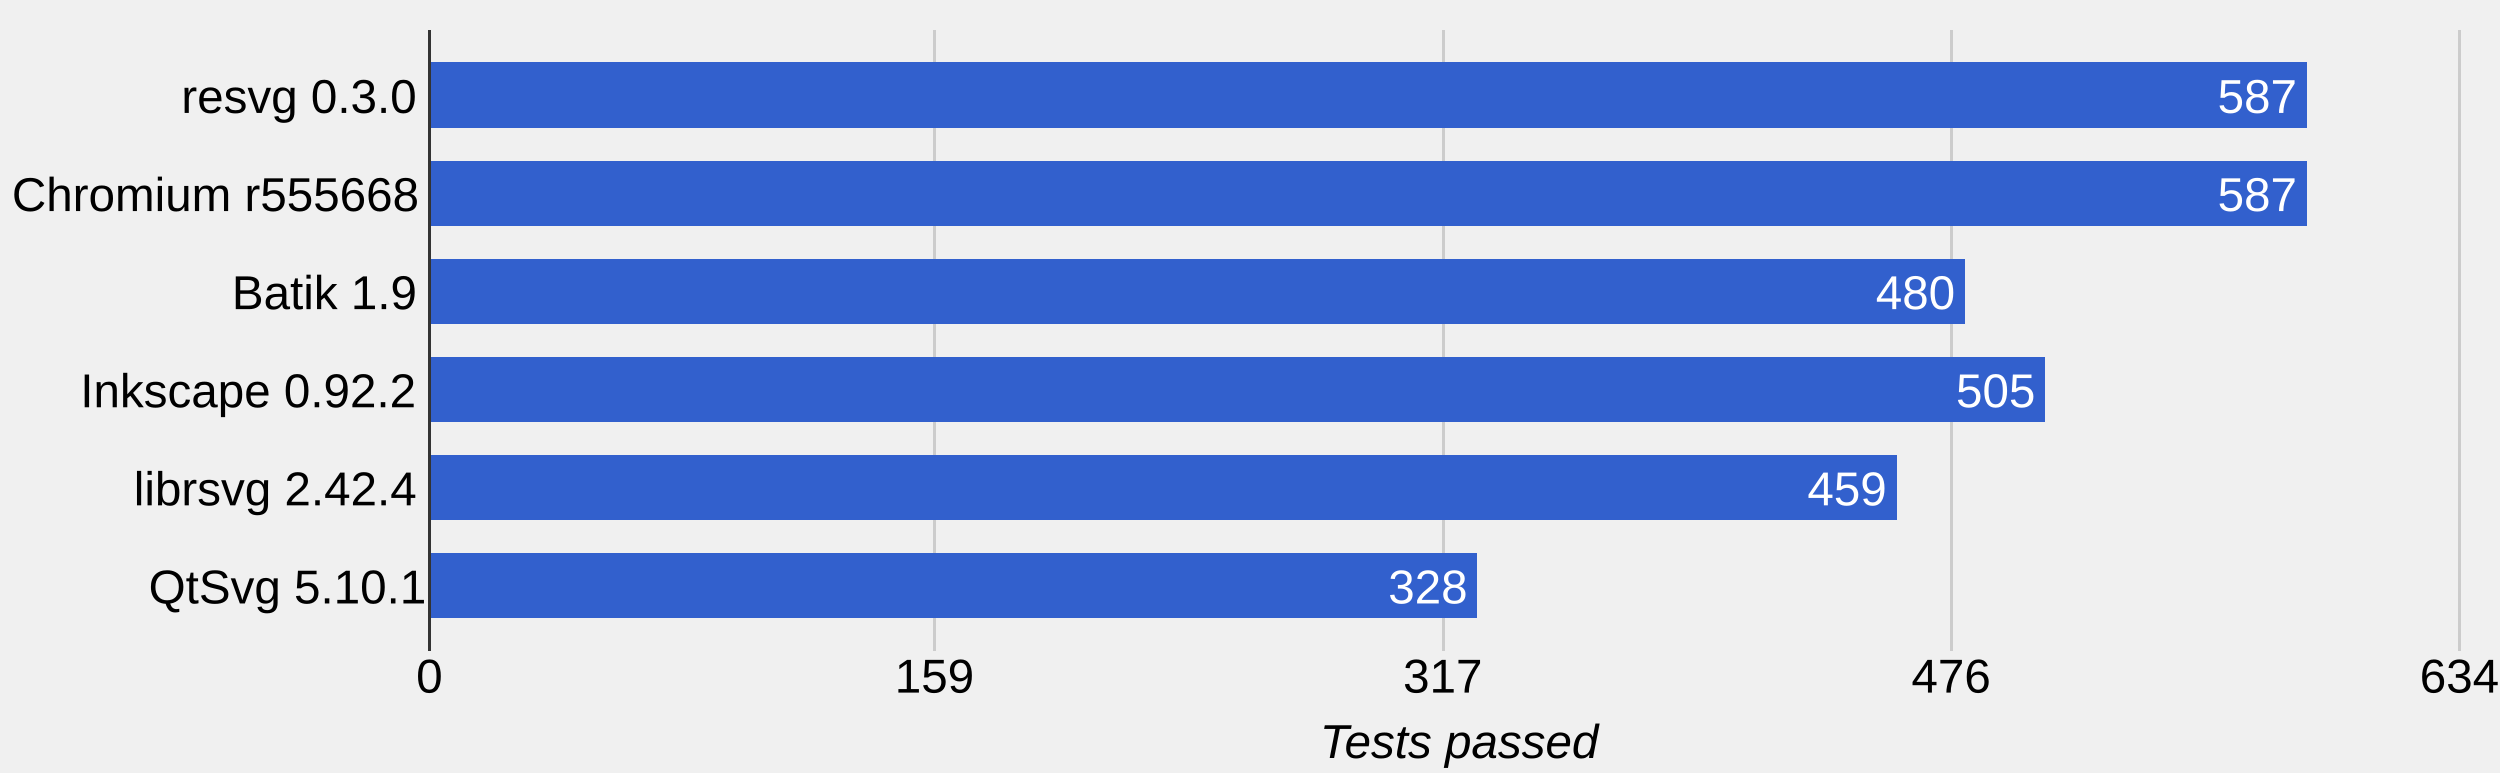
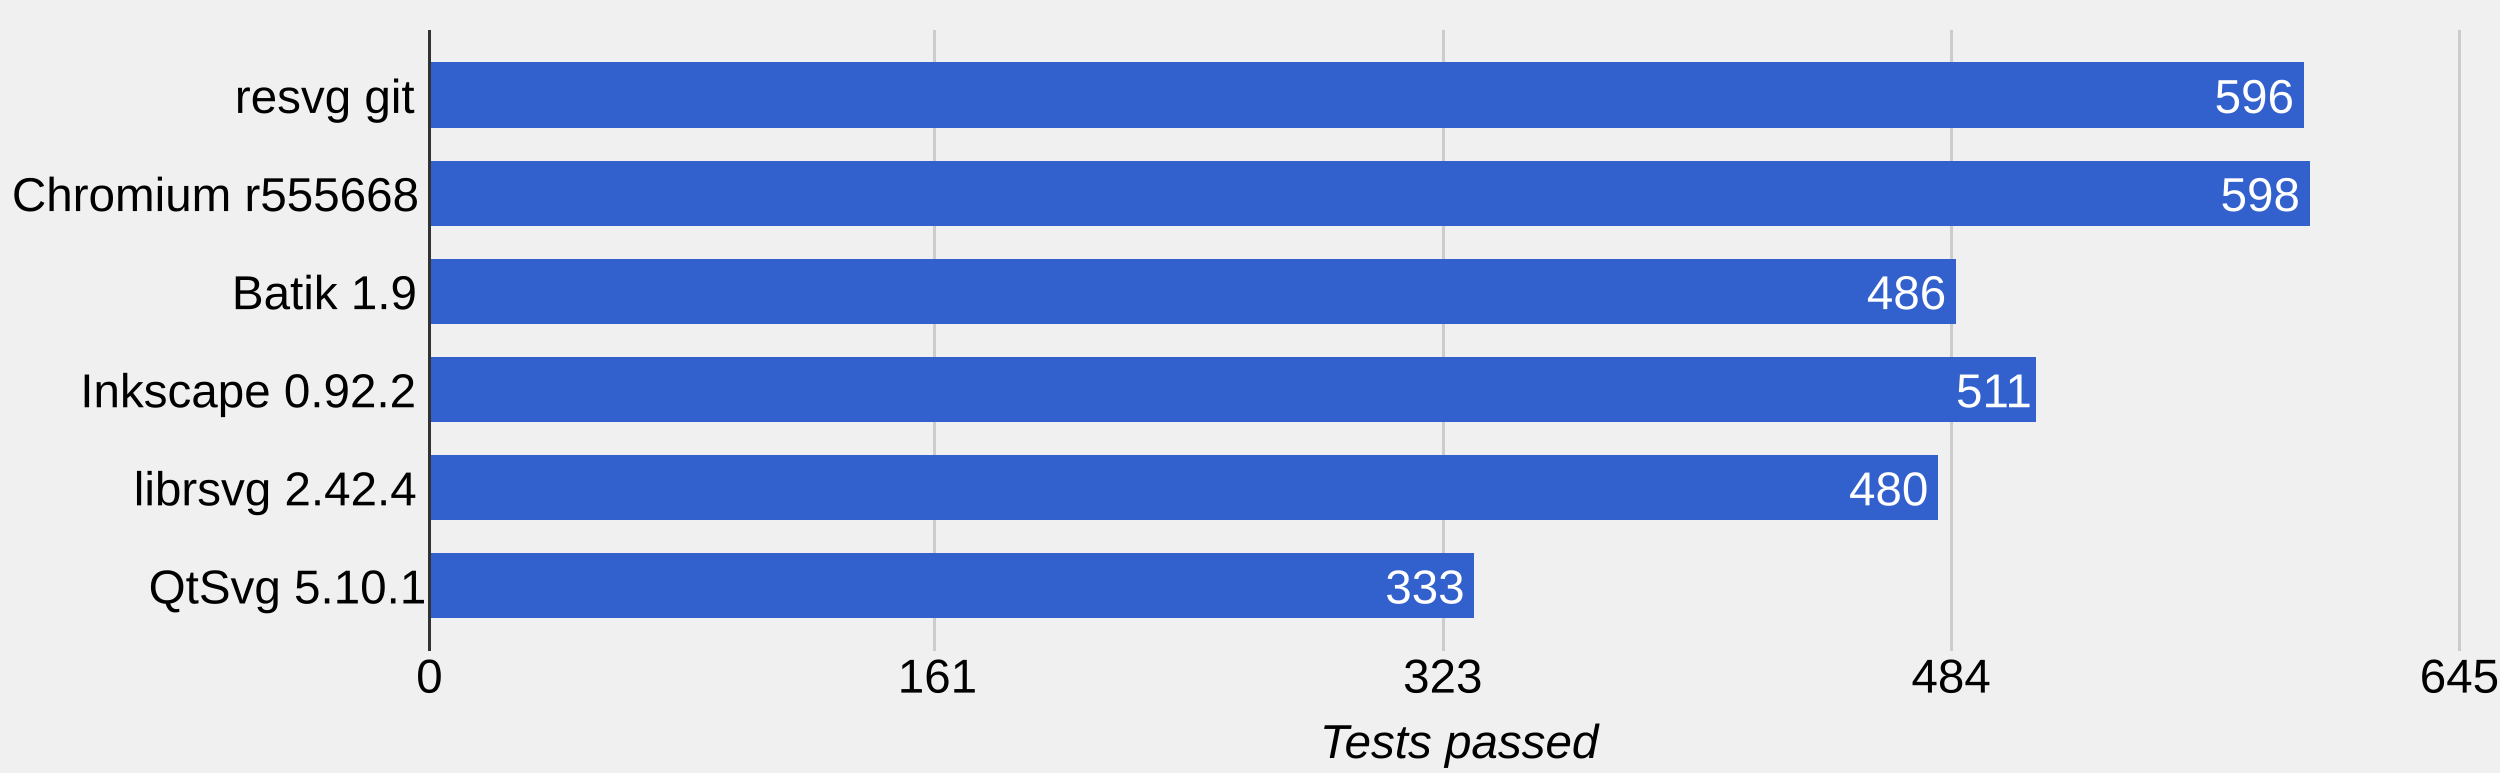
<svg xmlns="http://www.w3.org/2000/svg" height="260" shape-rendering="crispEdges" width="841">
-   <text font-family="Arial" font-size="16" x="61" y="38">resvg 0.3.0</text>
+   <text font-family="Arial" font-size="16" x="79" y="38">resvg git</text>
  <text font-family="Arial" font-size="16" x="4" y="71">Chromium r555668</text>
  <text font-family="Arial" font-size="16" x="78" y="104">Batik 1.9</text>
  <text font-family="Arial" font-size="16" x="27" y="137">Inkscape 0.92.2</text>
  <text font-family="Arial" font-size="16" x="45" y="170">librsvg 2.42.4</text>
  <text font-family="Arial" font-size="16" x="50" y="203">QtSvg 5.10.1</text>
  <rect fill="#ccc" height="209" width="1" x="144" y="10" />
  <text fill="#000" font-family="Arial" font-size="16" x="140" y="233">0</text>
  <rect fill="#ccc" height="209" width="1" x="314" y="10" />
-   <text fill="#000" font-family="Arial" font-size="16" x="301" y="233">159</text>
+   <text fill="#000" font-family="Arial" font-size="16" x="302" y="233">161</text>
  <rect fill="#ccc" height="209" width="1" x="485" y="10" />
-   <text fill="#000" font-family="Arial" font-size="16" x="472" y="233">317</text>
+   <text fill="#000" font-family="Arial" font-size="16" x="472" y="233">323</text>
  <rect fill="#ccc" height="209" width="1" x="656" y="10" />
-   <text fill="#000" font-family="Arial" font-size="16" x="643" y="233">476</text>
+   <text fill="#000" font-family="Arial" font-size="16" x="643" y="233">484</text>
  <rect fill="#ccc" height="209" width="1" x="827" y="10" />
-   <text fill="#000" font-family="Arial" font-size="16" x="814" y="233">634</text>
-   <rect fill="#3260cd" height="22" width="632" x="144" y="21" />
-   <text fill="#fff" font-family="Arial" font-size="16" x="746" y="38">587</text>
-   <rect fill="#3260cd" height="22" width="632" x="144" y="54" />
-   <text fill="#fff" font-family="Arial" font-size="16" x="746" y="71">587</text>
-   <rect fill="#3260cd" height="22" width="517" x="144" y="87" />
-   <text fill="#fff" font-family="Arial" font-size="16" x="631" y="104">480</text>
-   <rect fill="#3260cd" height="22" width="544" x="144" y="120" />
-   <text fill="#fff" font-family="Arial" font-size="16" x="658" y="137">505</text>
-   <rect fill="#3260cd" height="22" width="494" x="144" y="153" />
-   <text fill="#fff" font-family="Arial" font-size="16" x="608" y="170">459</text>
-   <rect fill="#3260cd" height="22" width="353" x="144" y="186" />
-   <text fill="#fff" font-family="Arial" font-size="16" x="467" y="203">328</text>
+   <text fill="#000" font-family="Arial" font-size="16" x="814" y="233">645</text>
+   <rect fill="#3260cd" height="22" width="631" x="144" y="21" />
+   <text fill="#fff" font-family="Arial" font-size="16" x="745" y="38">596</text>
+   <rect fill="#3260cd" height="22" width="633" x="144" y="54" />
+   <text fill="#fff" font-family="Arial" font-size="16" x="747" y="71">598</text>
+   <rect fill="#3260cd" height="22" width="514" x="144" y="87" />
+   <text fill="#fff" font-family="Arial" font-size="16" x="628" y="104">486</text>
+   <rect fill="#3260cd" height="22" width="541" x="144" y="120" />
+   <text fill="#fff" font-family="Arial" font-size="16" x="658" y="137">511</text>
+   <rect fill="#3260cd" height="22" width="508" x="144" y="153" />
+   <text fill="#fff" font-family="Arial" font-size="16" x="622" y="170">480</text>
+   <rect fill="#3260cd" height="22" width="352" x="144" y="186" />
+   <text fill="#fff" font-family="Arial" font-size="16" x="466" y="203">333</text>
  <rect fill="#333" height="209" width="1" x="144" y="10" />
  <text font-family="Arial" font-size="16" font-style="italic" x="444" y="255">Tests passed</text>
</svg>
